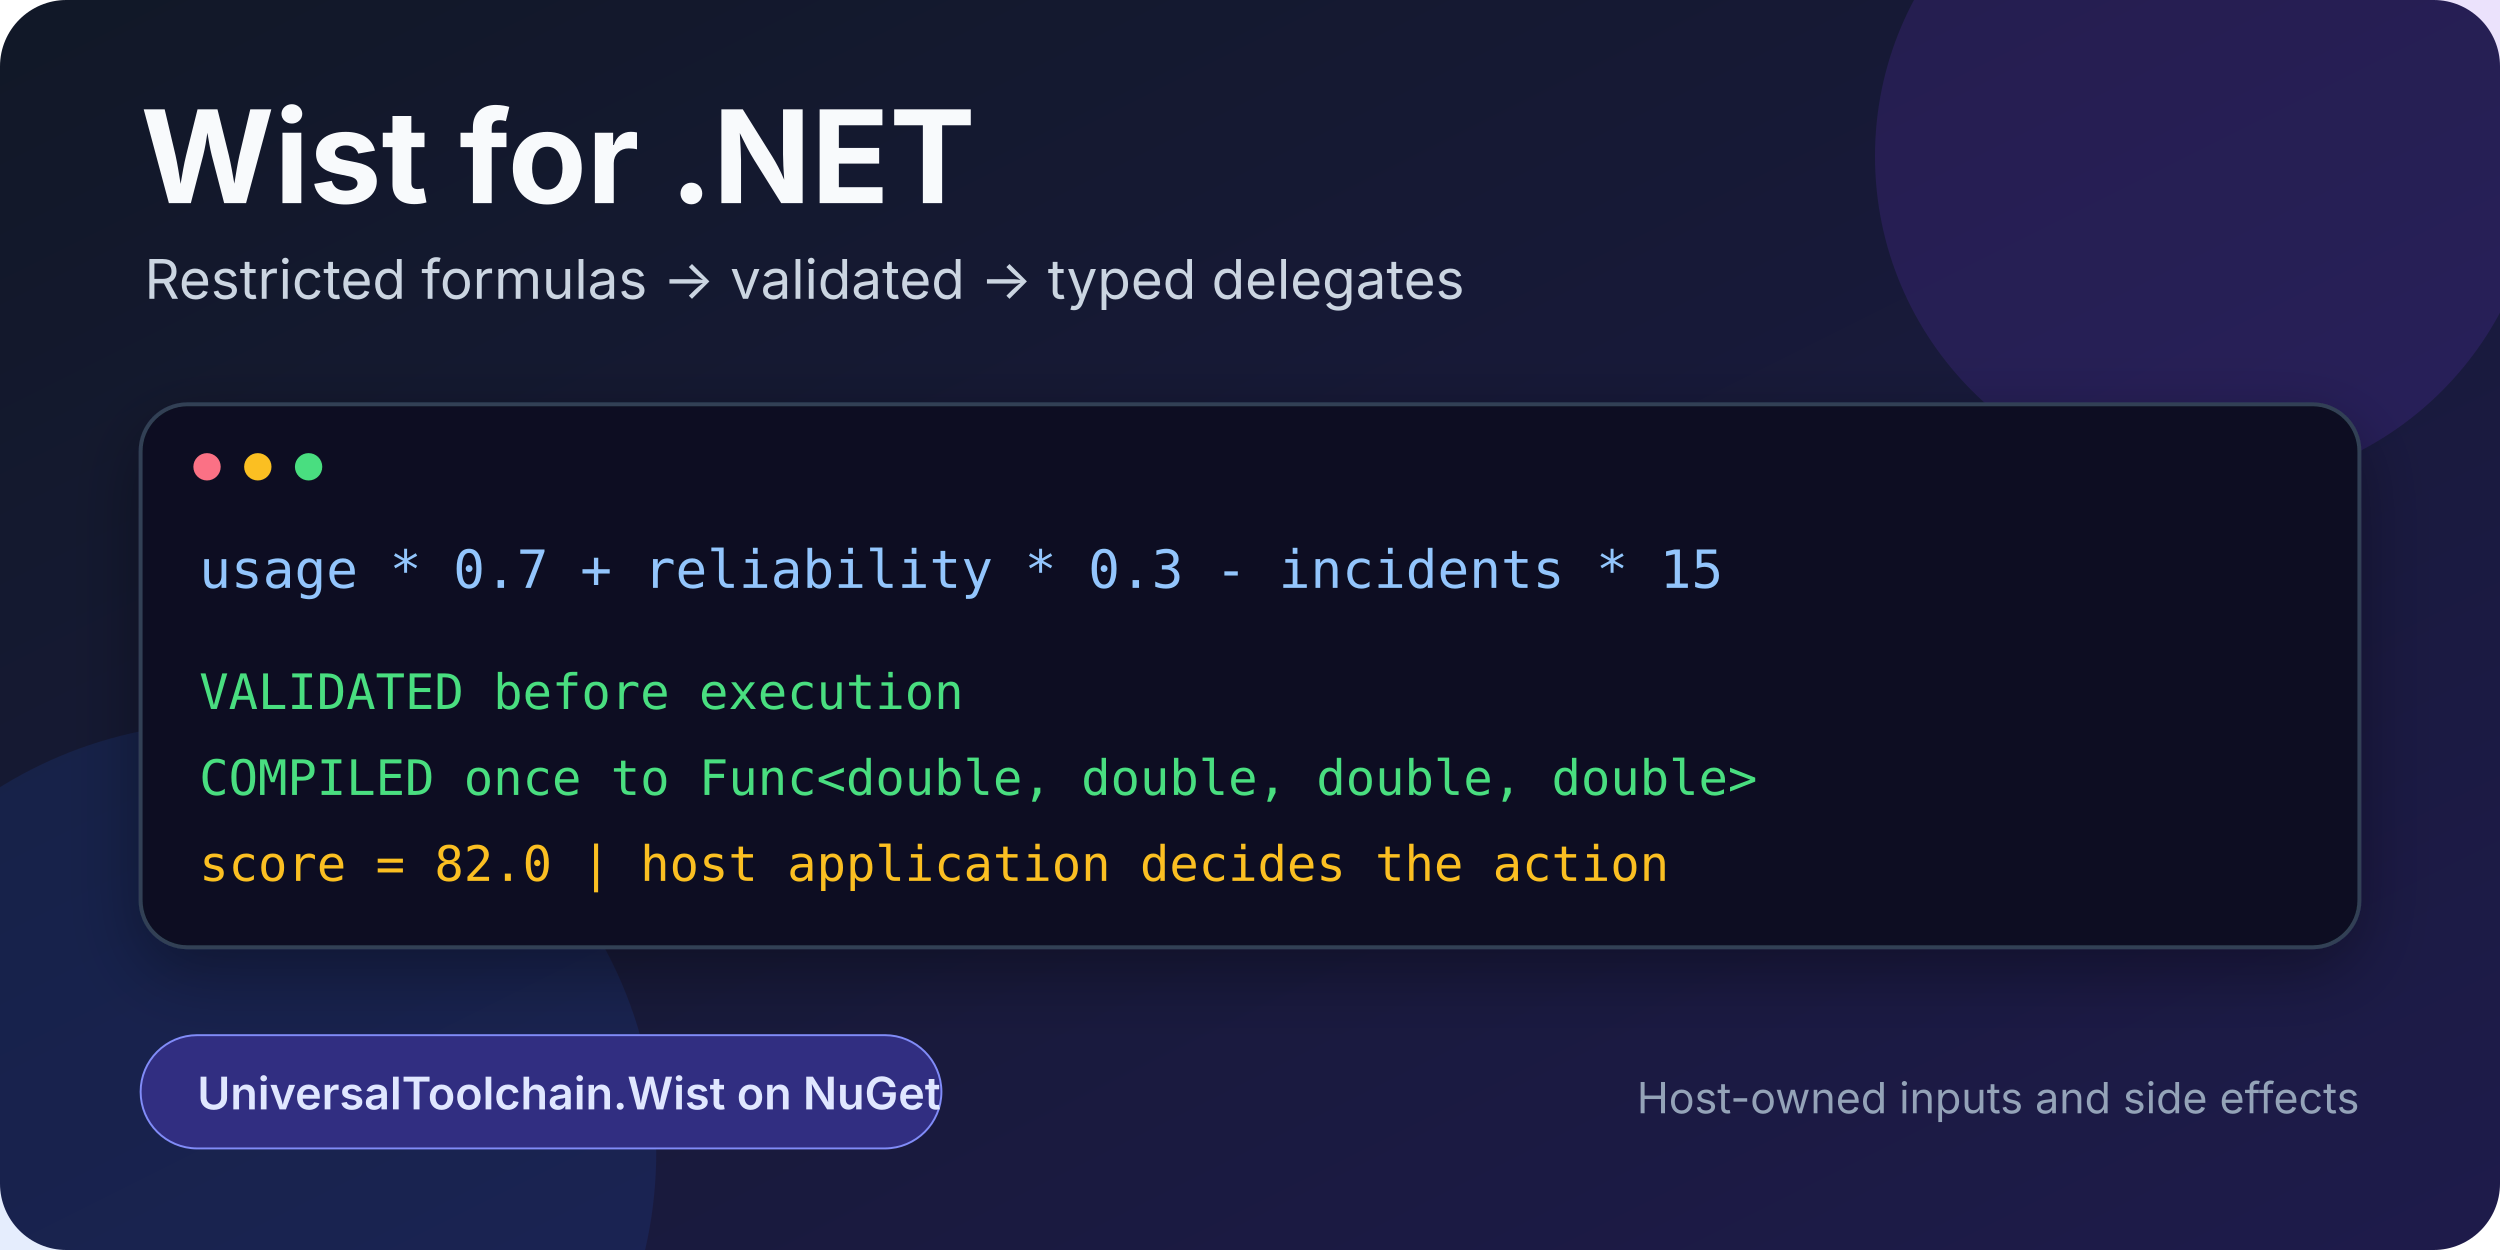
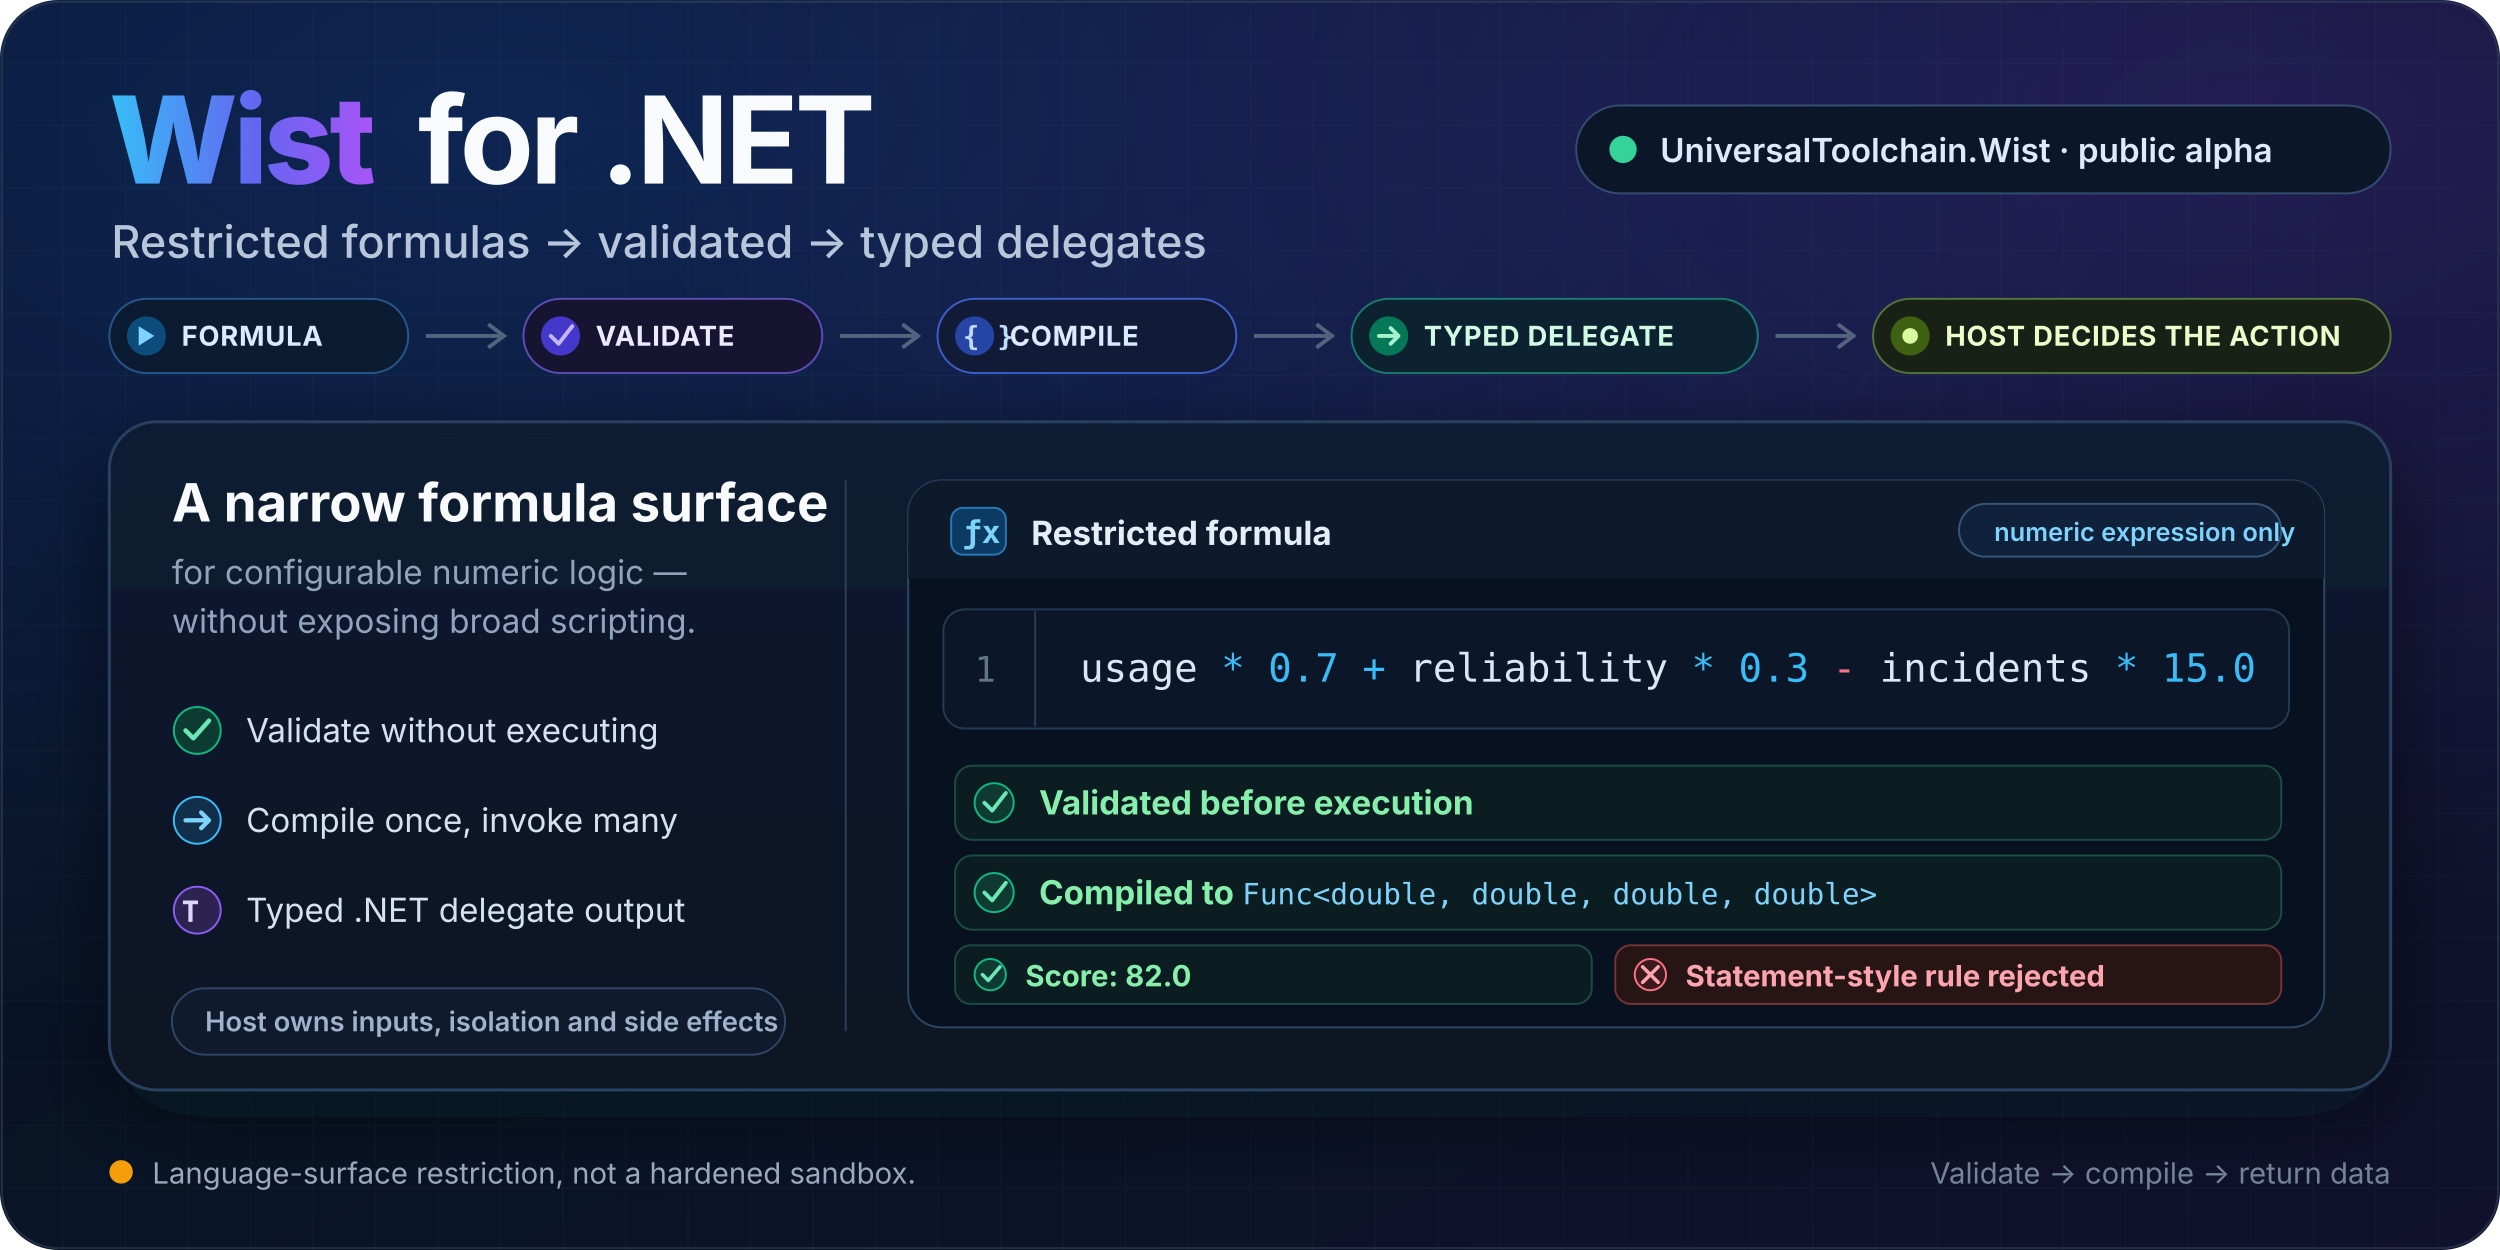
<svg xmlns="http://www.w3.org/2000/svg" width="1280" height="640" viewBox="0 0 1280 640" role="img" aria-labelledby="title desc">
  <defs>
    <linearGradient id="bg" x1="0" y1="0" x2="1" y2="1">
-       <stop offset="0" stop-color="#111827" />
-       <stop offset="1" stop-color="#1e1b4b" />
+       <stop offset="0" stop-color="#06101f" />
+       <stop offset="0.52" stop-color="#091426" />
+       <stop offset="1" stop-color="#11112d" />
    </linearGradient>
-     <filter id="shadow" x="-20%" y="-20%" width="140%" height="140%">
-       <feDropShadow dx="0" dy="12" stdDeviation="18" flood-color="#000000" flood-opacity="0.35" />
+     <linearGradient id="brand" x1="0" y1="0" x2="1" y2="0">
+       <stop offset="0" stop-color="#38bdf8" />
+       <stop offset="0.55" stop-color="#6366f1" />
+       <stop offset="1" stop-color="#a855f7" />
+     </linearGradient>
+     <linearGradient id="panel" x1="0" y1="0" x2="0" y2="1">
+       <stop offset="0" stop-color="#0d1b31" stop-opacity="0.98" />
+       <stop offset="1" stop-color="#081322" stop-opacity="0.98" />
+     </linearGradient>
+     <radialGradient id="glowA" cx="0.2" cy="0.1" r="0.75">
+       <stop offset="0" stop-color="#2563eb" stop-opacity="0.25" />
+       <stop offset="1" stop-color="#2563eb" stop-opacity="0" />
+     </radialGradient>
+     <radialGradient id="glowB" cx="0.9" cy="0.1" r="0.65">
+       <stop offset="0" stop-color="#7c3aed" stop-opacity="0.22" />
+       <stop offset="1" stop-color="#7c3aed" stop-opacity="0" />
+     </radialGradient>
+     <pattern id="grid" width="32" height="32" patternUnits="userSpaceOnUse">
+       <path d="M32 0H0V32" fill="none" stroke="#94a3b8" stroke-opacity="0.045" stroke-width="1" />
+     </pattern>
+     <filter id="shadow" x="-20%" y="-20%" width="140%" height="150%">
+       <feDropShadow dx="0" dy="14" stdDeviation="22" flood-color="#000814" flood-opacity="0.5" />
    </filter>
  </defs>
-   <rect width="1280" height="640" rx="34" fill="url(#bg)" />
-   <circle cx="1130" cy="80" r="170" fill="#7c3aed" opacity="0.15" />
-   <circle cx="116" cy="590" r="220" fill="#2563eb" opacity="0.12" />
-   <text x="72" y="104" fill="#f8fafc" font-family="Inter, Segoe UI, Arial, sans-serif" font-size="66" font-weight="700">Wist for .NET</text>
-   <text x="74" y="153" fill="#cbd5e1" font-family="Inter, Segoe UI, Arial, sans-serif" font-size="28">Restricted formulas → validated → typed delegates</text>
+   <rect width="1280" height="640" rx="30" fill="url(#bg)" />
+   <rect width="1280" height="640" rx="30" fill="url(#glowA)" />
+   <rect width="1280" height="640" rx="30" fill="url(#glowB)" />
+   <rect width="1280" height="640" rx="30" fill="url(#grid)" />
+   <rect x="1" y="1" width="1278" height="638" rx="29" fill="none" stroke="#334155" stroke-opacity="0.6" />
+   <text x="56" y="94" fill="url(#brand)" font-family="Inter, Segoe UI, Arial, sans-serif" font-size="62" font-weight="800" letter-spacing="-2">Wist</text>
+   <text x="214" y="94" fill="#f8fafc" font-family="Inter, Segoe UI, Arial, sans-serif" font-size="62" font-weight="750" letter-spacing="-2">for .NET</text>
+   <text x="57" y="132" fill="#b8c6db" font-family="Inter, Segoe UI, Arial, sans-serif" font-size="23" font-weight="500">Restricted formulas → validated → typed delegates</text>
+   <g transform="translate(807,54)">
+     <rect width="417" height="45" rx="22.5" fill="#0b1729" stroke="#334c70" />
+     <circle cx="24" cy="22.5" r="7" fill="#34d399" />
+     <text x="43" y="29" fill="#dbeafe" font-family="Inter, Segoe UI, Arial, sans-serif" font-size="17" font-weight="600">UniversalToolchain.Wist · public alpha</text>
+   </g>
+   <g font-family="Inter, Segoe UI, Arial, sans-serif" font-size="14" font-weight="700" letter-spacing="0.4">
+     <g transform="translate(56,153)">
+       <rect width="153" height="38" rx="19" fill="#0b1b31" stroke="#27568a" />
+       <circle cx="19" cy="19" r="10" fill="#0b4c7a" />
+       <path d="M15 14l8 5-8 5z" fill="#7dd3fc" />
+       <text x="37" y="24" fill="#dbeafe">FORMULA</text>
+     </g>
+     <path d="M218 172h38" stroke="#52647e" stroke-width="2" />
+     <path d="M250 166l8 6-8 6" fill="none" stroke="#52647e" stroke-width="2" />
+     <g transform="translate(268,153)">
+       <rect width="153" height="38" rx="19" fill="#171431" stroke="#5b4db4" />
+       <circle cx="19" cy="19" r="10" fill="#4338ca" />
+       <path d="M14 19l4 4 7-9" fill="none" stroke="#c4b5fd" stroke-width="2" stroke-linecap="round" stroke-linejoin="round" />
+       <text x="37" y="24" fill="#ede9fe">VALIDATE</text>
+     </g>
+     <path d="M430 172h38" stroke="#52647e" stroke-width="2" />
+     <path d="M462 166l8 6-8 6" fill="none" stroke="#52647e" stroke-width="2" />
+     <g transform="translate(480,153)">
+       <rect width="153" height="38" rx="19" fill="#111b37" stroke="#3d5eca" />
+       <circle cx="19" cy="19" r="10" fill="#2546a7" />
+       <text x="13" y="24" fill="#bfdbfe" font-family="JetBrains Mono, Consolas, monospace" font-size="14">{ }</text>
+       <text x="37" y="24" fill="#dbeafe">COMPILE</text>
+     </g>
+     <path d="M642 172h38" stroke="#52647e" stroke-width="2" />
+     <path d="M674 166l8 6-8 6" fill="none" stroke="#52647e" stroke-width="2" />
+     <g transform="translate(692,153)">
+       <rect width="208" height="38" rx="19" fill="#0c2230" stroke="#187b6f" />
+       <circle cx="19" cy="19" r="10" fill="#047857" />
+       <path d="M14 19h10M20 15l4 4-4 4" fill="none" stroke="#a7f3d0" stroke-width="2" stroke-linecap="round" stroke-linejoin="round" />
+       <text x="37" y="24" fill="#d1fae5">TYPED DELEGATE</text>
+     </g>
+     <path d="M909 172h38" stroke="#52647e" stroke-width="2" />
+     <path d="M941 166l8 6-8 6" fill="none" stroke="#52647e" stroke-width="2" />
+     <g transform="translate(959,153)">
+       <rect width="265" height="38" rx="19" fill="#192117" stroke="#52743a" />
+       <circle cx="19" cy="19" r="10" fill="#3f6212" />
+       <circle cx="19" cy="19" r="4" fill="#d9f99d" />
+       <text x="37" y="24" fill="#ecfccb">HOST DECIDES THE ACTION</text>
+     </g>
+   </g>
  <g filter="url(#shadow)">
-     <rect x="72" y="207" width="1136" height="278" rx="24" fill="#0b1020" stroke="#334155" stroke-width="2" />
-     <circle cx="106" cy="239" r="7" fill="#fb7185" />
-     <circle cx="132" cy="239" r="7" fill="#fbbf24" />
-     <circle cx="158" cy="239" r="7" fill="#4ade80" />
-     <text x="102" y="301" fill="#93c5fd" font-family="JetBrains Mono, Consolas, monospace" font-size="27">usage * 0.7 + reliability * 0.3 - incidents * 15</text>
-     <text x="102" y="363" fill="#4ade80" font-family="JetBrains Mono, Consolas, monospace" font-size="25">VALIDATED before execution</text>
-     <text x="102" y="407" fill="#4ade80" font-family="JetBrains Mono, Consolas, monospace" font-size="25">COMPILED once to Func&lt;double, double, double, double&gt;</text>
-     <text x="102" y="451" fill="#fbbf24" font-family="JetBrains Mono, Consolas, monospace" font-size="25">score = 82.0  |  host application decides the action</text>
+     <rect x="56" y="216" width="1168" height="342" rx="24" fill="url(#panel)" stroke="#29415f" stroke-width="1.5" />
  </g>
-   <rect x="72" y="530" width="410" height="58" rx="29" fill="#312e81" stroke="#818cf8" />
-   <text x="101" y="568" fill="#e0e7ff" font-family="Inter, Segoe UI, Arial, sans-serif" font-size="23" font-weight="600">UniversalToolchain.Wist on NuGet</text>
-   <text x="1208" y="570" text-anchor="end" fill="#94a3b8" font-family="Inter, Segoe UI, Arial, sans-serif" font-size="22">Host-owned inputs and side effects</text>
+   <text x="88" y="267" fill="#f8fafc" font-family="Inter, Segoe UI, Arial, sans-serif" font-size="27" font-weight="750">A narrow formula surface</text>
+   <text x="88" y="299" fill="#91a4bd" font-family="Inter, Segoe UI, Arial, sans-serif" font-size="17">for configurable numeric logic —</text>
+   <text x="88" y="324" fill="#91a4bd" font-family="Inter, Segoe UI, Arial, sans-serif" font-size="17">without exposing broad scripting.</text>
+   <g font-family="Inter, Segoe UI, Arial, sans-serif" font-size="17">
+     <circle cx="101" cy="374" r="12" fill="#0c3b31" stroke="#10b981" />
+     <path d="M95 374l4 4 8-9" fill="none" stroke="#6ee7b7" stroke-width="2.3" stroke-linecap="round" stroke-linejoin="round" />
+     <text x="126" y="380" fill="#d7e2ef">Validate without executing</text>
+     <circle cx="101" cy="420" r="12" fill="#112f4b" stroke="#38bdf8" />
+     <path d="M95 420h12M103 416l4 4-4 4" fill="none" stroke="#7dd3fc" stroke-width="2.2" stroke-linecap="round" stroke-linejoin="round" />
+     <text x="126" y="426" fill="#d7e2ef">Compile once, invoke many</text>
+     <circle cx="101" cy="466" r="12" fill="#2d2350" stroke="#8b5cf6" />
+     <text x="93" y="472" fill="#ddd6fe" font-family="JetBrains Mono, Consolas, monospace" font-size="15" font-weight="700">T</text>
+     <text x="126" y="472" fill="#d7e2ef">Typed .NET delegate output</text>
+   </g>
+   <rect x="88" y="506" width="314" height="34" rx="17" fill="#101a2d" stroke="#2d4566" />
+   <text x="105" y="528" fill="#9fb3cc" font-family="Inter, Segoe UI, Arial, sans-serif" font-size="14" font-weight="600">Host owns inputs, isolation and side effects</text>
+   <path d="M433 246v282" stroke="#2b3f59" stroke-width="1" />
+   <rect x="465" y="246" width="725" height="280" rx="17" fill="#07111f" stroke="#2d4665" />
+   <rect x="465" y="246" width="725" height="50" rx="17" fill="#0d1a2c" />
+   <rect x="465" y="279" width="725" height="17" fill="#0d1a2c" />
+   <rect x="487" y="260" width="28" height="24" rx="6" fill="#0b3a62" stroke="#2b78b8" />
+   <text x="493" y="278" fill="#7dd3fc" font-family="JetBrains Mono, Consolas, monospace" font-size="16" font-weight="700">ƒx</text>
+   <text x="528" y="279" fill="#e5edf7" font-family="Inter, Segoe UI, Arial, sans-serif" font-size="17" font-weight="650">Restricted formula</text>
+   <rect x="1003" y="258" width="165" height="27" rx="13.5" fill="#10223b" stroke="#365677" />
+   <text x="1021" y="277" fill="#7dd3fc" font-family="Inter, Segoe UI, Arial, sans-serif" font-size="13" font-weight="600">numeric expression only</text>
+   <rect x="483" y="312" width="689" height="61" rx="11" fill="#0b1728" stroke="#233a55" />
+   <text x="499" y="349" fill="#64748b" font-family="JetBrains Mono, Consolas, monospace" font-size="18">1</text>
+   <path d="M530 313v59" stroke="#273c57" />
+   <text x="553" y="349" fill="#dbe7f4" font-family="JetBrains Mono, Consolas, monospace" font-size="20">usage <tspan fill="#38bdf8">* 0.7 +</tspan> reliability <tspan fill="#38bdf8">* 0.3</tspan>
+     <tspan fill="#fb7185">-</tspan> incidents <tspan fill="#38bdf8">* 15.0</tspan>
+   </text>
+   <g font-family="Inter, Segoe UI, Arial, sans-serif" font-size="17">
+     <g transform="translate(489,392)">
+       <rect width="679" height="38" rx="9" fill="#0b1d20" stroke="#1c4b43" />
+       <circle cx="20" cy="19" r="10" fill="#0e3a31" stroke="#10b981" />
+       <path d="M15 19l4 4 7-9" fill="none" stroke="#6ee7b7" stroke-width="2" stroke-linecap="round" stroke-linejoin="round" />
+       <text x="43" y="25" fill="#86efac" font-weight="650">Validated before execution</text>
+     </g>
+     <g transform="translate(489,438)">
+       <rect width="679" height="38" rx="9" fill="#0b1d20" stroke="#1c4b43" />
+       <circle cx="20" cy="19" r="10" fill="#0e3a31" stroke="#10b981" />
+       <path d="M15 19l4 4 7-9" fill="none" stroke="#6ee7b7" stroke-width="2" stroke-linecap="round" stroke-linejoin="round" />
+       <text x="43" y="25" fill="#86efac" font-weight="650">Compiled to</text>
+       <text x="147" y="25" fill="#7dd3fc" font-family="JetBrains Mono, Consolas, monospace" font-size="15">Func&lt;double, double, double, double&gt;</text>
+     </g>
+     <g transform="translate(489,484)">
+       <rect width="326" height="30" rx="8" fill="#0b1d20" stroke="#1c4b43" />
+       <circle cx="18" cy="15" r="8" fill="#0e3a31" stroke="#10b981" />
+       <path d="M14 15l3 3 6-7" fill="none" stroke="#6ee7b7" stroke-width="1.8" stroke-linecap="round" stroke-linejoin="round" />
+       <text x="36" y="21" fill="#86efac" font-size="15" font-weight="650">Score: 82.0</text>
+     </g>
+     <g transform="translate(827,484)">
+       <rect width="341" height="30" rx="8" fill="#271516" stroke="#743436" />
+       <circle cx="18" cy="15" r="8" fill="#3a191c" stroke="#fb7185" />
+       <path d="M14 11l8 8M22 11l-8 8" stroke="#fda4af" stroke-width="1.8" stroke-linecap="round" />
+       <text x="36" y="21" fill="#fda4af" font-size="15" font-weight="650">Statement-style rule rejected</text>
+     </g>
+   </g>
+   <circle cx="62" cy="600" r="6" fill="#f59e0b" />
+   <text x="78" y="606" fill="#9aa9bd" font-family="Inter, Segoe UI, Arial, sans-serif" font-size="15">Language-surface restriction, not a hardened sandbox.</text>
+   <text x="1224" y="606" text-anchor="end" fill="#73849a" font-family="Inter, Segoe UI, Arial, sans-serif" font-size="15">Validate → compile → return data</text>
</svg>
